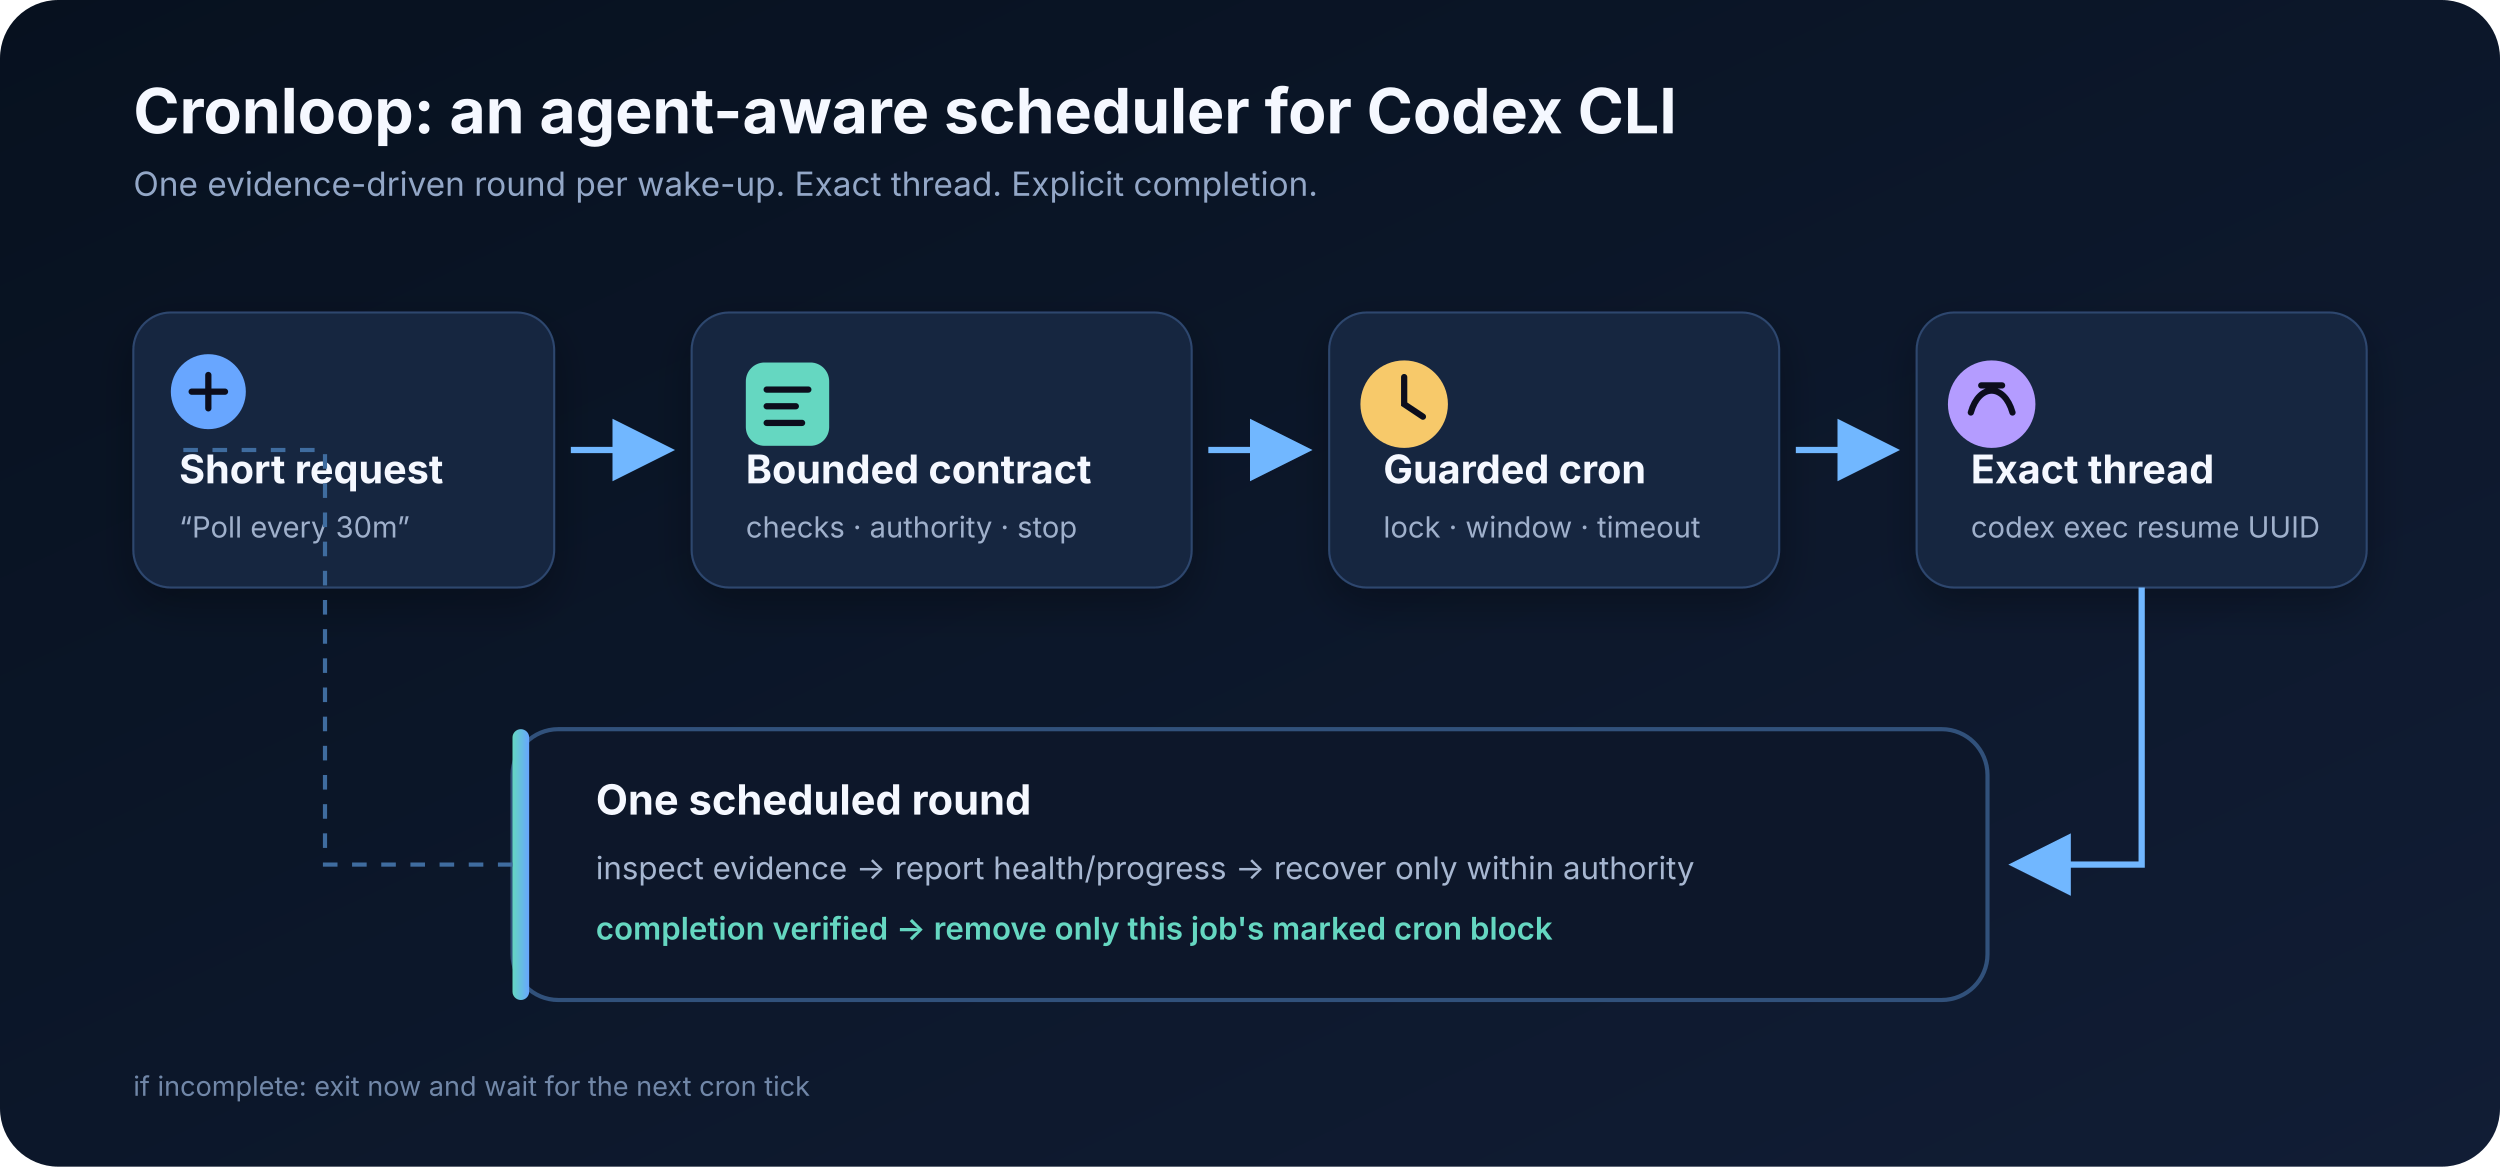
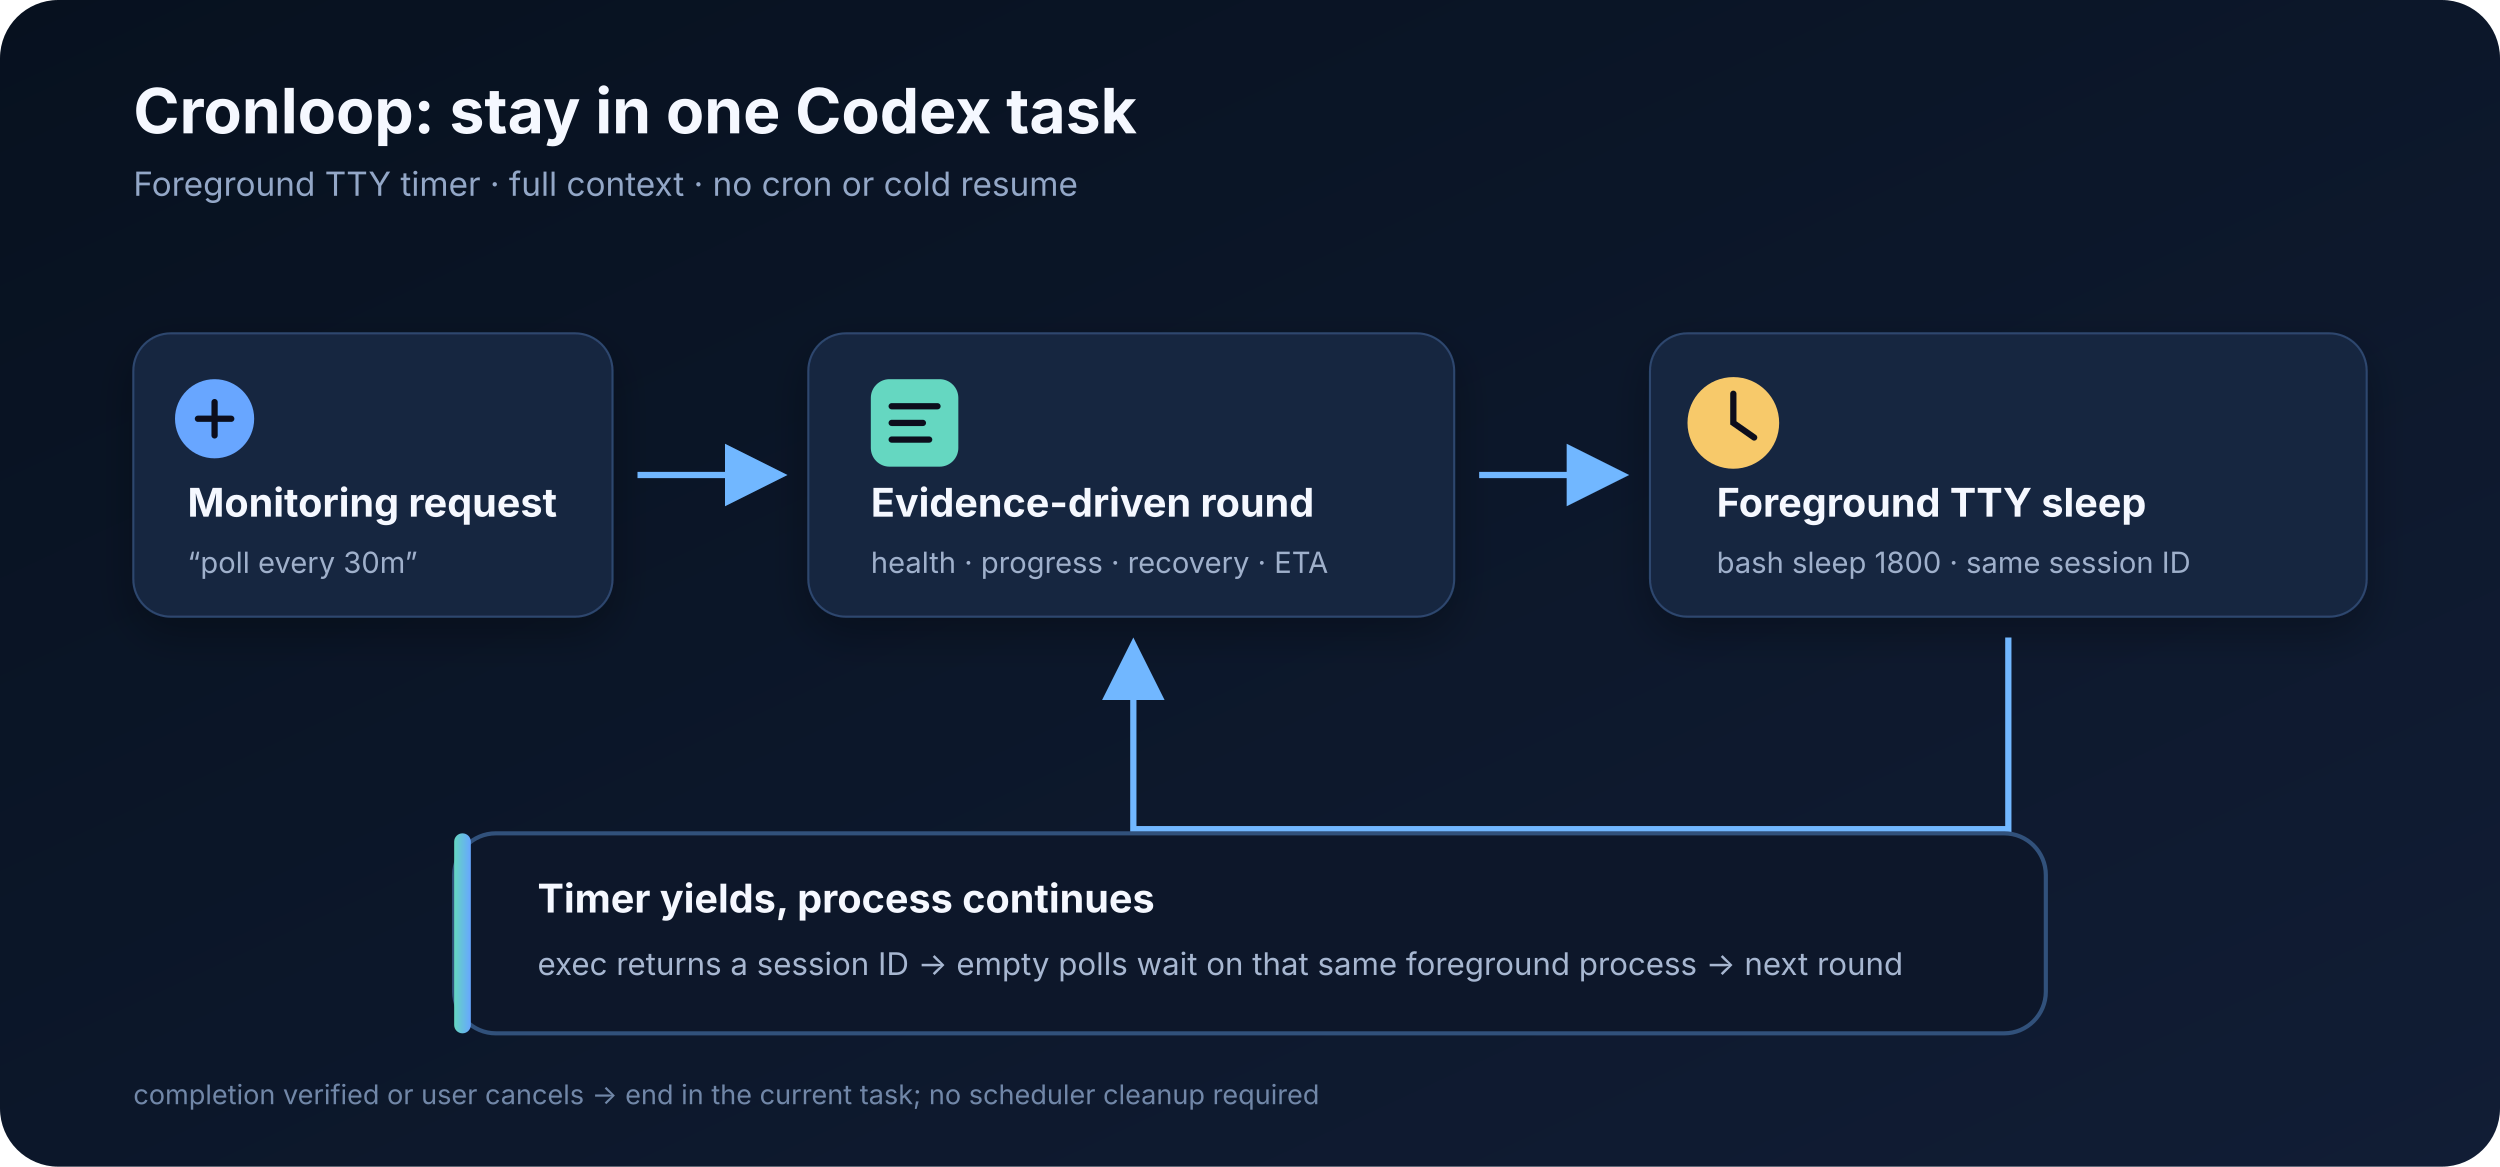
<svg xmlns="http://www.w3.org/2000/svg" width="1200" height="560" viewBox="0 0 1200 560" role="img" aria-labelledby="title desc">
  <defs>
    <linearGradient id="bg" x1="0" y1="0" x2="1" y2="1">
      <stop offset="0" stop-color="#07111f" />
      <stop offset="1" stop-color="#111d35" />
    </linearGradient>
    <linearGradient id="accent" x1="0" y1="0" x2="1" y2="0">
      <stop offset="0" stop-color="#65d7c1" />
      <stop offset="1" stop-color="#67a6ff" />
    </linearGradient>
    <filter id="shadow" x="-20%" y="-20%" width="140%" height="140%">
      <feDropShadow dx="0" dy="8" stdDeviation="10" flood-color="#000" flood-opacity=".28" />
    </filter>
    <marker id="arrow" markerWidth="10" markerHeight="10" refX="8" refY="5" orient="auto">
      <path d="M0,0 L10,5 L0,10 z" fill="#71b7ff" />
    </marker>
  </defs>
  <rect width="1200" height="560" rx="28" fill="url(#bg)" />
-   <text x="64" y="64" fill="#f5f8ff" font-family="Inter,Segoe UI,sans-serif" font-size="30" font-weight="700">Cronloop: an agent-aware scheduler for Codex CLI</text>
-   <text x="64" y="94" fill="#93a7c7" font-family="Inter,Segoe UI,sans-serif" font-size="16">One evidence-driven round per wake-up. Exact thread. Explicit completion.</text>
+   <text x="64" y="64" fill="#f5f8ff" font-family="Inter,Segoe UI,sans-serif" font-size="30" font-weight="700">Cronloop: stay in one Codex task</text>
+   <text x="64" y="94" fill="#93a7c7" font-family="Inter,Segoe UI,sans-serif" font-size="16">Foreground TTY timer · full context · no cron or cold resume</text>
  <g filter="url(#shadow)" font-family="Inter,Segoe UI,sans-serif">
-     <rect x="64" y="150" width="202" height="132" rx="18" fill="#172641" stroke="#2d466e" />
-     <circle cx="100" cy="188" r="18" fill="#67a6ff" />
-     <path d="M92 188h16M100 180v16" stroke="#07111f" stroke-width="3" stroke-linecap="round" />
-     <text x="86" y="232" fill="#f5f8ff" font-size="19" font-weight="700">Short request</text>
-     <text x="86" y="258" fill="#9fb0cb" font-size="14">“Poll every 30m”</text>
-     <rect x="332" y="150" width="240" height="132" rx="18" fill="#172641" stroke="#2d466e" />
-     <rect x="358" y="174" width="40" height="40" rx="9" fill="#65d7c1" />
-     <path d="M368 187h20M368 195h14M368 203h17" stroke="#07111f" stroke-width="3" stroke-linecap="round" />
-     <text x="358" y="232" fill="#f5f8ff" font-size="19" font-weight="700">Bounded contract</text>
-     <text x="358" y="258" fill="#9fb0cb" font-size="14">checks · authority · stop</text>
-     <rect x="638" y="150" width="216" height="132" rx="18" fill="#172641" stroke="#2d466e" />
-     <circle cx="674" cy="194" r="21" fill="#f7c96b" />
-     <path d="M674 181v13l9 6" fill="none" stroke="#07111f" stroke-width="3" stroke-linecap="round" />
-     <text x="664" y="232" fill="#f5f8ff" font-size="19" font-weight="700">Guarded cron</text>
-     <text x="664" y="258" fill="#9fb0cb" font-size="14">lock · window · timeout</text>
-     <rect x="920" y="150" width="216" height="132" rx="18" fill="#172641" stroke="#2d466e" />
-     <circle cx="956" cy="194" r="21" fill="#b49cff" />
-     <path d="M946 198c4-14 16-14 20 0M951 185h10" fill="none" stroke="#07111f" stroke-width="3" stroke-linecap="round" />
-     <text x="946" y="232" fill="#f5f8ff" font-size="19" font-weight="700">Exact thread</text>
-     <text x="946" y="258" fill="#9fb0cb" font-size="14">codex exec resume UUID</text>
+     <rect x="64" y="160" width="230" height="136" rx="18" fill="#172641" stroke="#2d466e" />
+     <circle cx="103" cy="201" r="19" fill="#67a6ff" />
+     <path d="M95 201h16M103 193v16" stroke="#07111f" stroke-width="3" stroke-linecap="round" />
+     <text x="90" y="248" fill="#f5f8ff" font-size="19" font-weight="700">Monitoring request</text>
+     <text x="90" y="275" fill="#9fb0cb" font-size="14">“poll every 30m”</text>
+     <rect x="388" y="160" width="310" height="136" rx="18" fill="#172641" stroke="#2d466e" />
+     <rect x="418" y="182" width="42" height="42" rx="9" fill="#65d7c1" />
+     <path d="M428 195h22M428 203h15M428 211h18" stroke="#07111f" stroke-width="3" stroke-linecap="round" />
+     <text x="418" y="248" fill="#f5f8ff" font-size="19" font-weight="700">Evidence-driven round</text>
+     <text x="418" y="275" fill="#9fb0cb" font-size="14">health · progress · recovery · ETA</text>
+     <rect x="792" y="160" width="344" height="136" rx="18" fill="#172641" stroke="#2d466e" />
+     <circle cx="832" cy="203" r="22" fill="#f7c96b" />
+     <path d="M832 189v14l10 7" fill="none" stroke="#07111f" stroke-width="3" stroke-linecap="round" />
+     <text x="824" y="248" fill="#f5f8ff" font-size="19" font-weight="700">Foreground TTY sleep</text>
+     <text x="824" y="275" fill="#9fb0cb" font-size="14">bash sleep 1800 · same session ID</text>
  </g>
  <g stroke="#71b7ff" stroke-width="3" fill="none" marker-end="url(#arrow)">
-     <path d="M274 216h44" />
-     <path d="M580 216h44" />
-     <path d="M862 216h44" />
+     <path d="M306 228h66" />
+     <path d="M710 228h66" />
+     <path d="M964 306v92H544v-86" />
  </g>
  <g font-family="Inter,Segoe UI,sans-serif">
-     <rect x="246" y="350" width="708" height="130" rx="22" fill="#0d172a" stroke="#31517b" stroke-width="2" />
-     <rect x="246" y="350" width="8" height="130" rx="4" fill="url(#accent)" />
-     <text x="286" y="391" fill="#f5f8ff" font-size="20" font-weight="700">One scheduled round</text>
-     <text x="286" y="422" fill="#a7b7d1" font-size="15">inspect evidence → report health/progress → recover only within authority</text>
-     <text x="286" y="451" fill="#65d7c1" font-size="15" font-weight="600">completion verified → remove only this job's marked cron block</text>
-     <path d="M1028 282v133H970" fill="none" stroke="#71b7ff" stroke-width="3" marker-end="url(#arrow)" />
-     <path d="M246 415H156V216h-72" fill="none" stroke="#3f6c9f" stroke-width="2" stroke-dasharray="7 7" />
-     <text x="64" y="526" fill="#7187a8" font-size="13">if incomplete: exit now and wait for the next cron tick</text>
+     <rect x="218" y="400" width="764" height="96" rx="20" fill="#0d172a" stroke="#31517b" stroke-width="2" />
+     <rect x="218" y="400" width="8" height="96" rx="4" fill="url(#accent)" />
+     <text x="258" y="438" fill="#f5f8ff" font-size="19" font-weight="700">Timer yields, process continues</text>
+     <text x="258" y="468" fill="#a7b7d1" font-size="15">exec returns a session ID → empty polls wait on that same foreground process → next round</text>
+     <text x="64" y="530" fill="#7187a8" font-size="13">completion verified or user cancels → end in the current task; no scheduler cleanup required</text>
  </g>
</svg>
